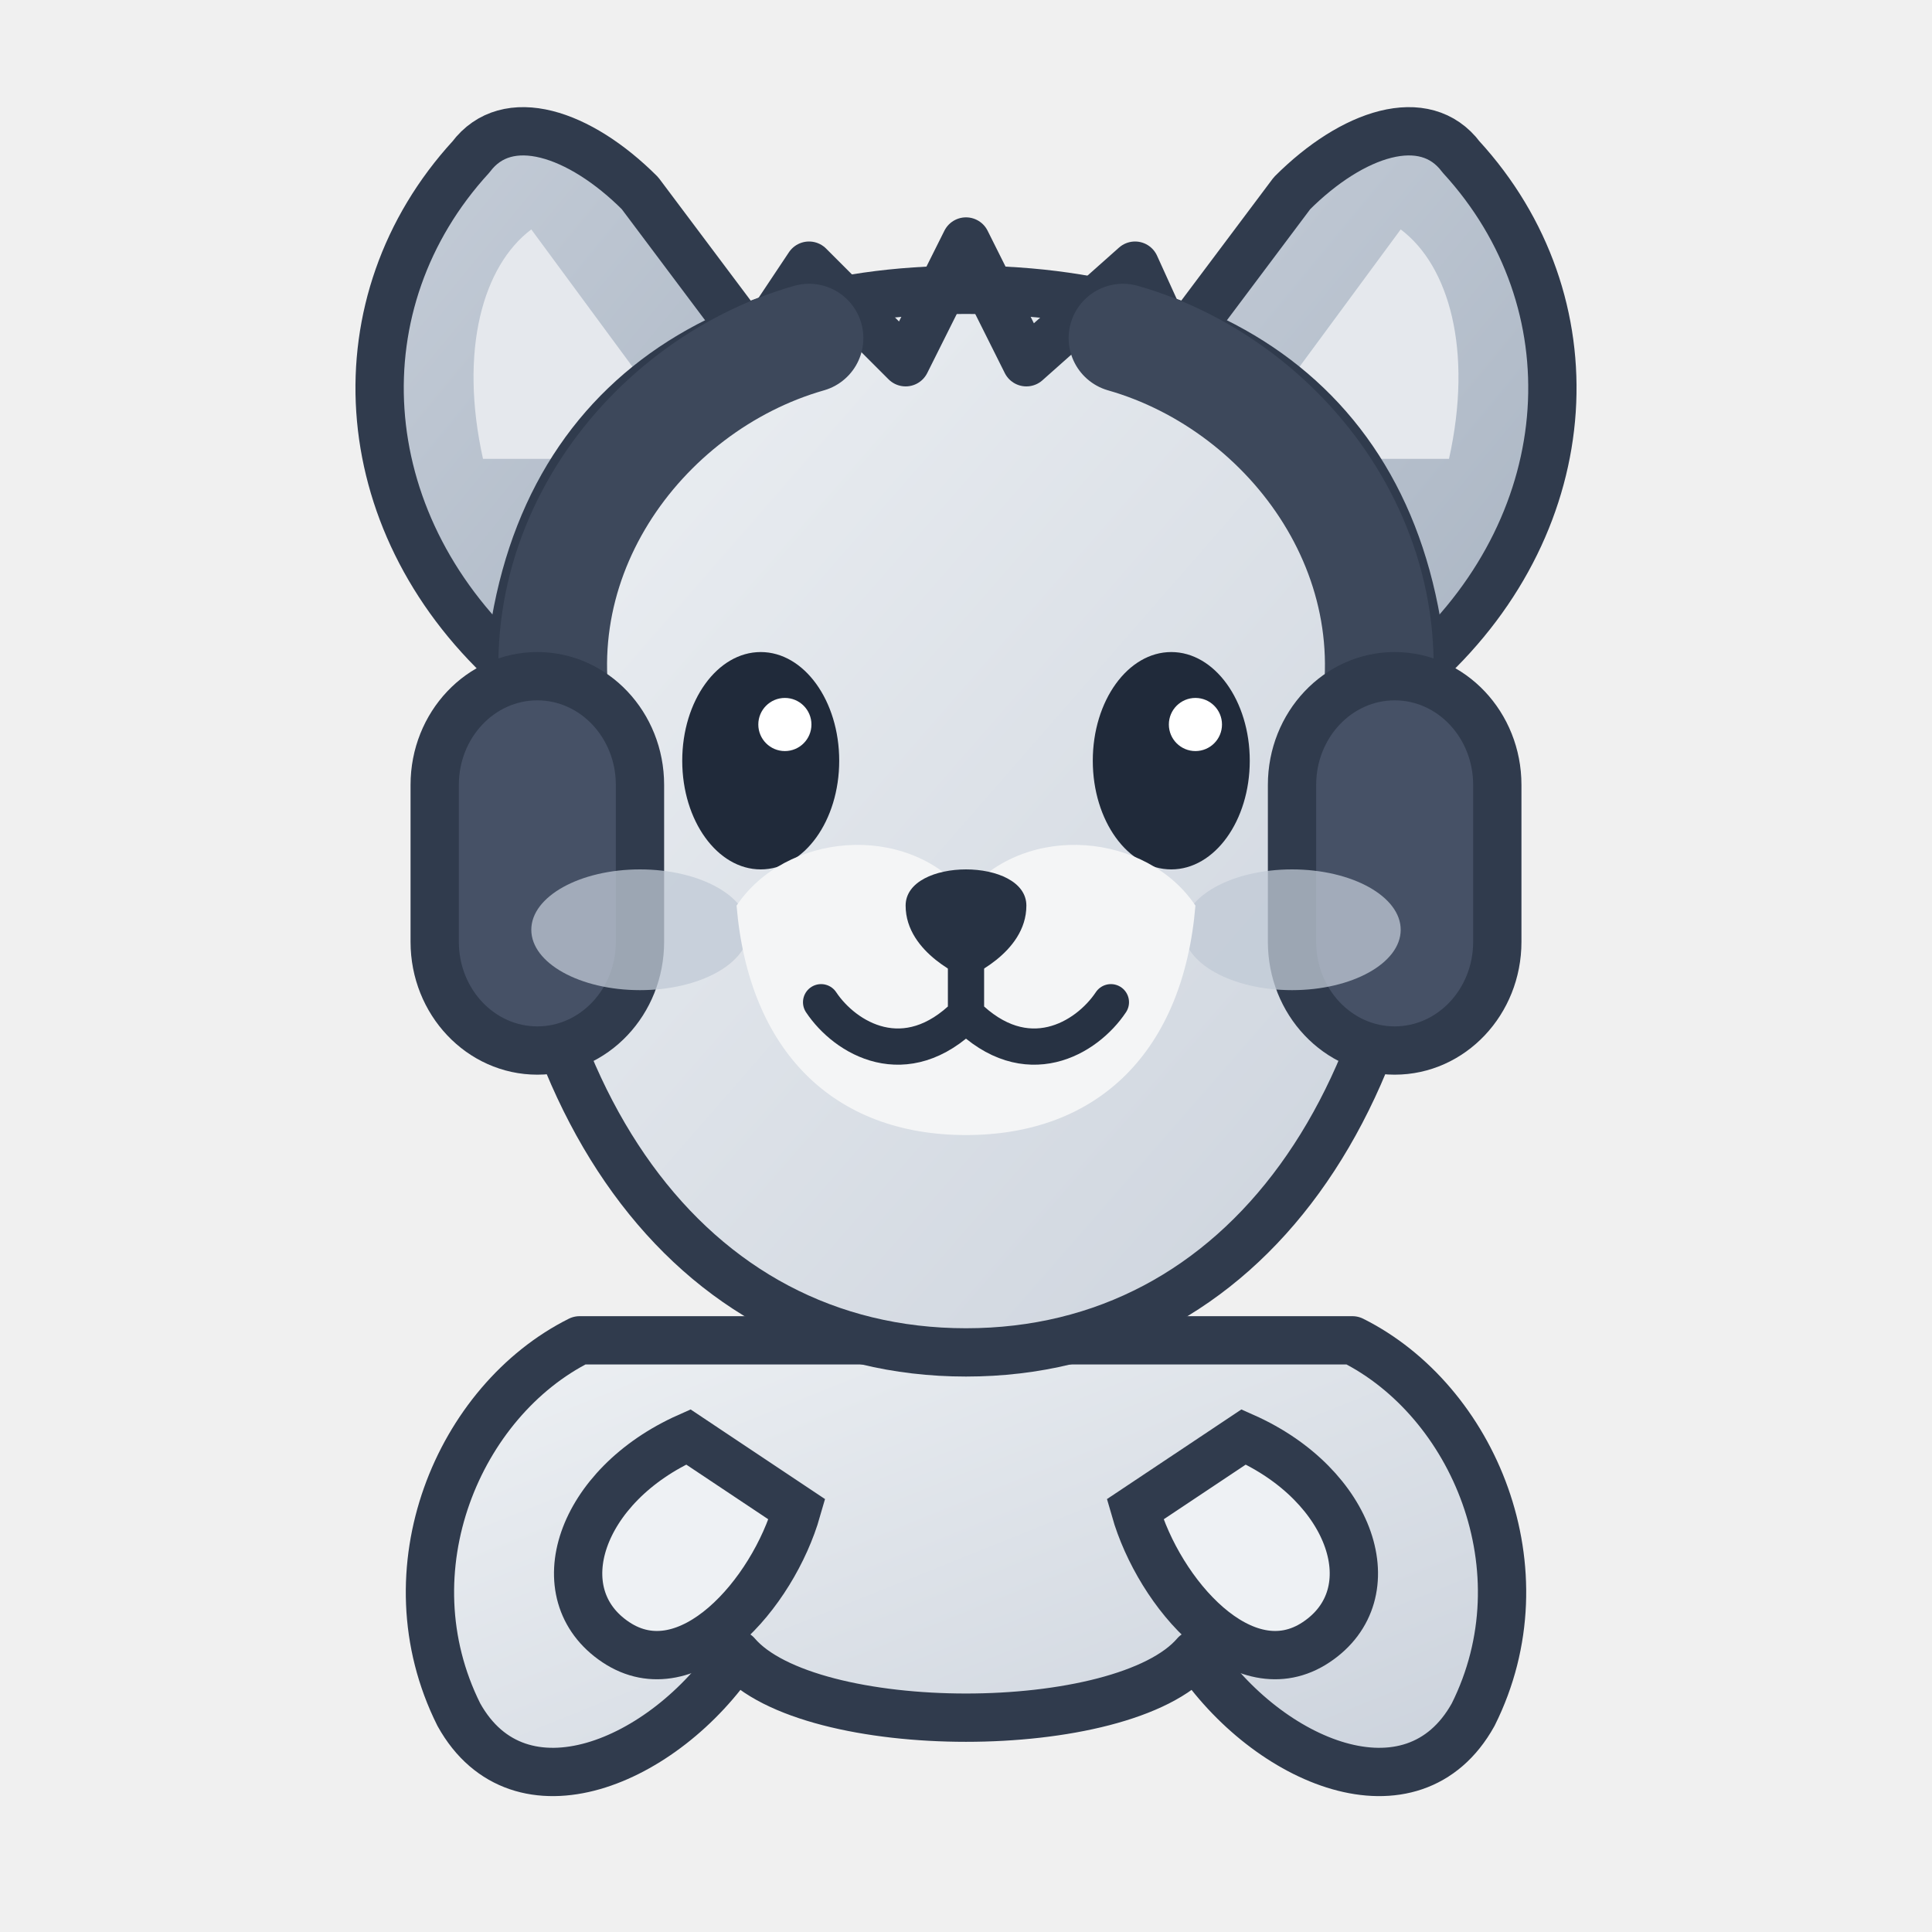
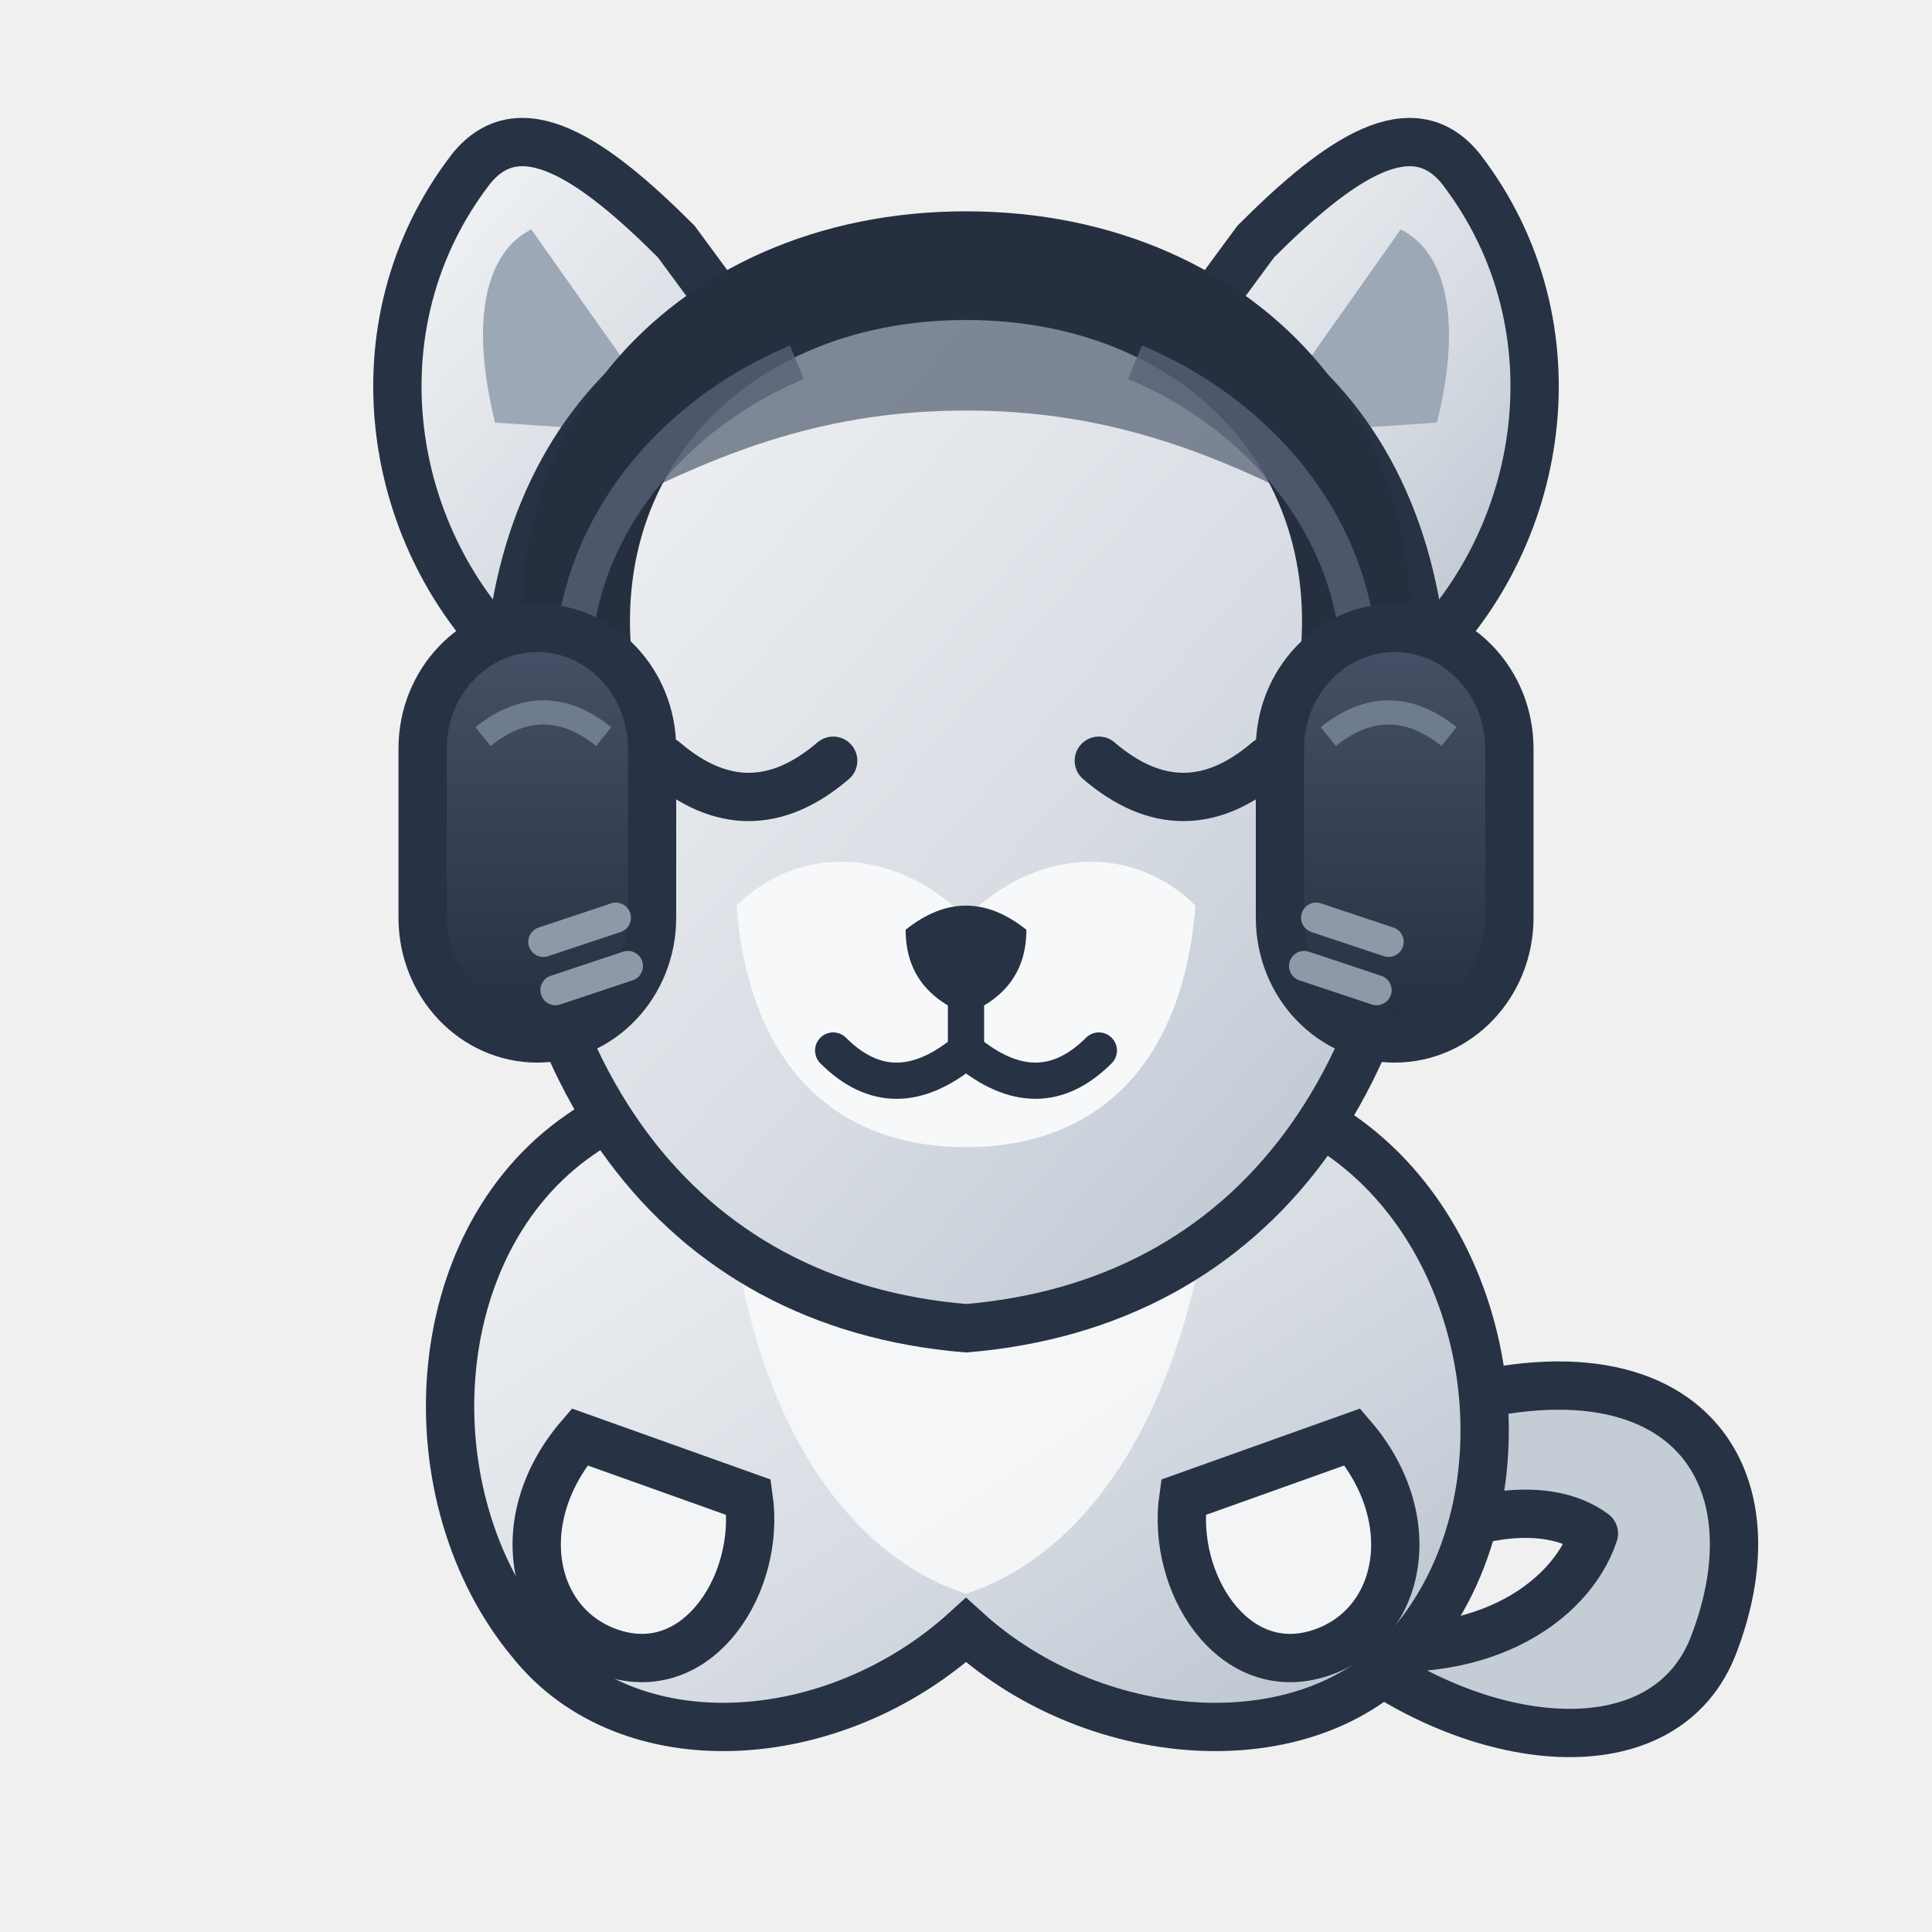
<svg xmlns="http://www.w3.org/2000/svg" viewBox="0 0 160 160">
  <defs>
    <linearGradient id="fur" x1="0" y1="0" x2="1" y2="1">
-       <stop offset="0" stop-color="#eef1f4" />
-       <stop offset="1" stop-color="#cbd2dc" />
+       <stop stop-color="#f5f6f7" />
+       <stop offset=".58" stop-color="#d7dce3" />
+       <stop offset="1" stop-color="#b7c0cc" />
    </linearGradient>
-     <linearGradient id="shadowFur" x1="0" y1="0" x2="1" y2="1">
-       <stop offset="0" stop-color="#c5cdd8" />
-       <stop offset="1" stop-color="#aab5c3" />
+     <linearGradient id="dark" x1="0" y1="0" x2="0" y2="1">
+       <stop stop-color="#465267" />
+       <stop offset="1" stop-color="#252f40" />
    </linearGradient>
  </defs>
-   <path d="M42 55 C29 43 28 25 39 13 C42 9 48 11 53 16 L68 36 Z" fill="url(#shadowFur)" stroke="#303b4d" stroke-width="4" stroke-linejoin="round" />
-   <path d="M118 55 C131 43 132 25 121 13 C118 9 112 11 107 16 L92 36 Z" fill="url(#shadowFur)" stroke="#303b4d" stroke-width="4" stroke-linejoin="round" />
-   <path d="M40 38 C38 29 40 22 44 19 L58 38 Z" fill="#e5e8ed" />
-   <path d="M120 38 C122 29 120 22 116 19 L102 38 Z" fill="#e5e8ed" />
-   <path d="M48 111 C38 116 32 130 38 142 C43 151 55 146 61 137            C67 144 93 144 99 137 C105 146 117 151 122 142            C128 130 122 116 112 111 Z" fill="url(#fur)" stroke="#303b4d" stroke-width="4" stroke-linejoin="round" />
-   <path d="M42 60 C42 36 57 24 80 24 C103 24 118 36 118 60            C118 91 103 112 80 112 C57 112 42 91 42 60 Z" fill="url(#fur)" stroke="#303b4d" stroke-width="4" />
-   <path d="M61 31 L67 22 L75 30 L80 20 L85 30 L94 22 L99 33" fill="none" stroke="#303b4d" stroke-width="4" stroke-linecap="round" stroke-linejoin="round" />
-   <path d="M47 63 C42 47 53 32 67 28" fill="none" stroke="#3d485b" stroke-width="9" stroke-linecap="round" />
-   <path d="M113 63 C118 47 107 32 93 28" fill="none" stroke="#3d485b" stroke-width="9" stroke-linecap="round" />
-   <rect x="36" y="56" width="17" height="31" rx="9" fill="#465166" stroke="#303b4d" stroke-width="4" />
-   <rect x="107" y="56" width="17" height="31" rx="9" fill="#465166" stroke="#303b4d" stroke-width="4" />
-   <ellipse cx="63" cy="63" rx="6.5" ry="9" fill="#202a3a" />
-   <ellipse cx="97" cy="63" rx="6.5" ry="9" fill="#202a3a" />
-   <circle cx="65" cy="60" r="2.2" fill="#ffffff" />
-   <circle cx="99" cy="60" r="2.2" fill="#ffffff" />
-   <ellipse cx="53" cy="77" rx="9" ry="5" fill="#c0c9d5" opacity=".75" />
-   <ellipse cx="107" cy="77" rx="9" ry="5" fill="#c0c9d5" opacity=".75" />
-   <path d="M61 75 C65 69 75 68 80 74 C85 68 95 69 99 75            C98 87 91 94 80 94 C69 94 62 87 61 75 Z" fill="#f4f5f6" />
-   <path d="M75 75 C75 71 85 71 85 75 C85 79 80 81 80 81 C80 81 75 79 75 75 Z" fill="#273243" />
-   <path d="M80 80 L80 84 M80 84 C75 89 70 86 68 83 M80 84 C85 89 90 86 92 83" fill="none" stroke="#273243" stroke-width="3" stroke-linecap="round" />
-   <path d="M57 119 C48 123 45 132 51 136 C57 140 64 132 66 125 Z" fill="#eef1f4" stroke="#303b4d" stroke-width="4" />
-   <path d="M103 119 C112 123 115 132 109 136 C103 140 96 132 94 125 Z" fill="#eef1f4" stroke="#303b4d" stroke-width="4" />
+   <path d="M112 119 C137 108 148 120 142 136 C138 147 122 145 111 136 C122 138 130 133 132 127 C128 124 120 125 112 131Z" fill="#c4ccd6" stroke="#273244" stroke-width="4" stroke-linejoin="round" />
+   <path d="M48 94 C35 103 34 124 44 136 C52 146 69 145 80 135 C91 145 109 146 117 136 C127 124 124 103 111 94 C97 84 62 84 48 94Z" fill="url(#fur)" stroke="#273244" stroke-width="4" />
+   <path d="M60 91 L66 99 L72 94 L80 103 L88 94 L95 99 L101 91 C100 113 92 128 80 132 C68 128 60 113 60 91Z" fill="#f7f8f9" opacity=".9" />
+   <path d="M43 55 C32 45 29 27 39 14 C43 9 49 13 56 20 L70 39Z" fill="url(#fur)" stroke="#273244" stroke-width="4" />
+   <path d="M117 55 C128 45 131 27 121 14 C117 9 111 13 104 20 L90 39Z" fill="url(#fur)" stroke="#273244" stroke-width="4" />
+   <path d="M41 35 C39 27 40 21 44 19 L56 36Z" fill="#9da8b7" />
+   <path d="M119 35 C121 27 120 21 116 19 L104 36Z" fill="#9da8b7" />
+   <path d="M42 59 C42 35 57 22 80 22 C103 22 118 35 118 59 C118 89 104 108 80 110 C56 108 42 89 42 59Z" fill="url(#fur)" stroke="#273244" stroke-width="4" />
+   <path d="M49 43 C55 27 67 22 80 22 C93 22 105 27 111 43 C100 37 91 34 80 34 C69 34 60 37 49 43Z" fill="#596577" opacity=".75" />
+   <path d="M49 61 C43 39 58 22 80 22 C102 22 117 39 111 61" fill="none" stroke="#252f40" stroke-width="9" stroke-linecap="round" />
+   <path d="M48 61 C45 47 54 35 66 30" fill="none" stroke="#566176" stroke-width="3" opacity=".8" />
+   <path d="M112 61 C115 47 106 35 94 30" fill="none" stroke="#566176" stroke-width="3" opacity=".8" />
+   <rect x="35" y="52" width="19" height="34" rx="10" fill="url(#dark)" stroke="#273244" stroke-width="4" />
+   <rect x="106" y="52" width="19" height="34" rx="10" fill="url(#dark)" stroke="#273244" stroke-width="4" />
+   <path d="M40 61 Q45 57 50 61" fill="none" stroke="#6f7b8e" stroke-width="2" />
+   <path d="M110 61 Q115 57 120 61" fill="none" stroke="#6f7b8e" stroke-width="2" />
+   <path d="M55 63 Q62 69 69 63" fill="none" stroke="#273244" stroke-width="4" stroke-linecap="round" />
+   <path d="M91 63 Q98 69 105 63" fill="none" stroke="#273244" stroke-width="4" stroke-linecap="round" />
+   <path d="M51 76 l-6 2 M52 80 l-6 2 M109 76 l6 2 M108 80 l6 2" stroke="#8e99a8" stroke-width="2.5" stroke-linecap="round" />
+   <path d="M61 75 C66 70 74 70 80 76 C86 70 94 70 99 75 C98 88 91 95 80 95 C69 95 62 88 61 75Z" fill="#f7f8f9" />
+   <path d="M75 77 Q80 73 85 77 Q85 82 80 84 Q75 82 75 77Z" fill="#273244" />
+   <path d="M80 83 L80 87 M80 87 Q74 92 69 87 M80 87 Q86 92 91 87" fill="none" stroke="#273244" stroke-width="3" stroke-linecap="round" />
+   <path d="M48 119 C42 126 44 135 51 137 C58 139 63 131 62 124Z" fill="#f2f4f6" stroke="#273244" stroke-width="4" />
+   <path d="M112 119 C118 126 116 135 109 137 C102 139 97 131 98 124Z" fill="#f2f4f6" stroke="#273244" stroke-width="4" />
</svg>
